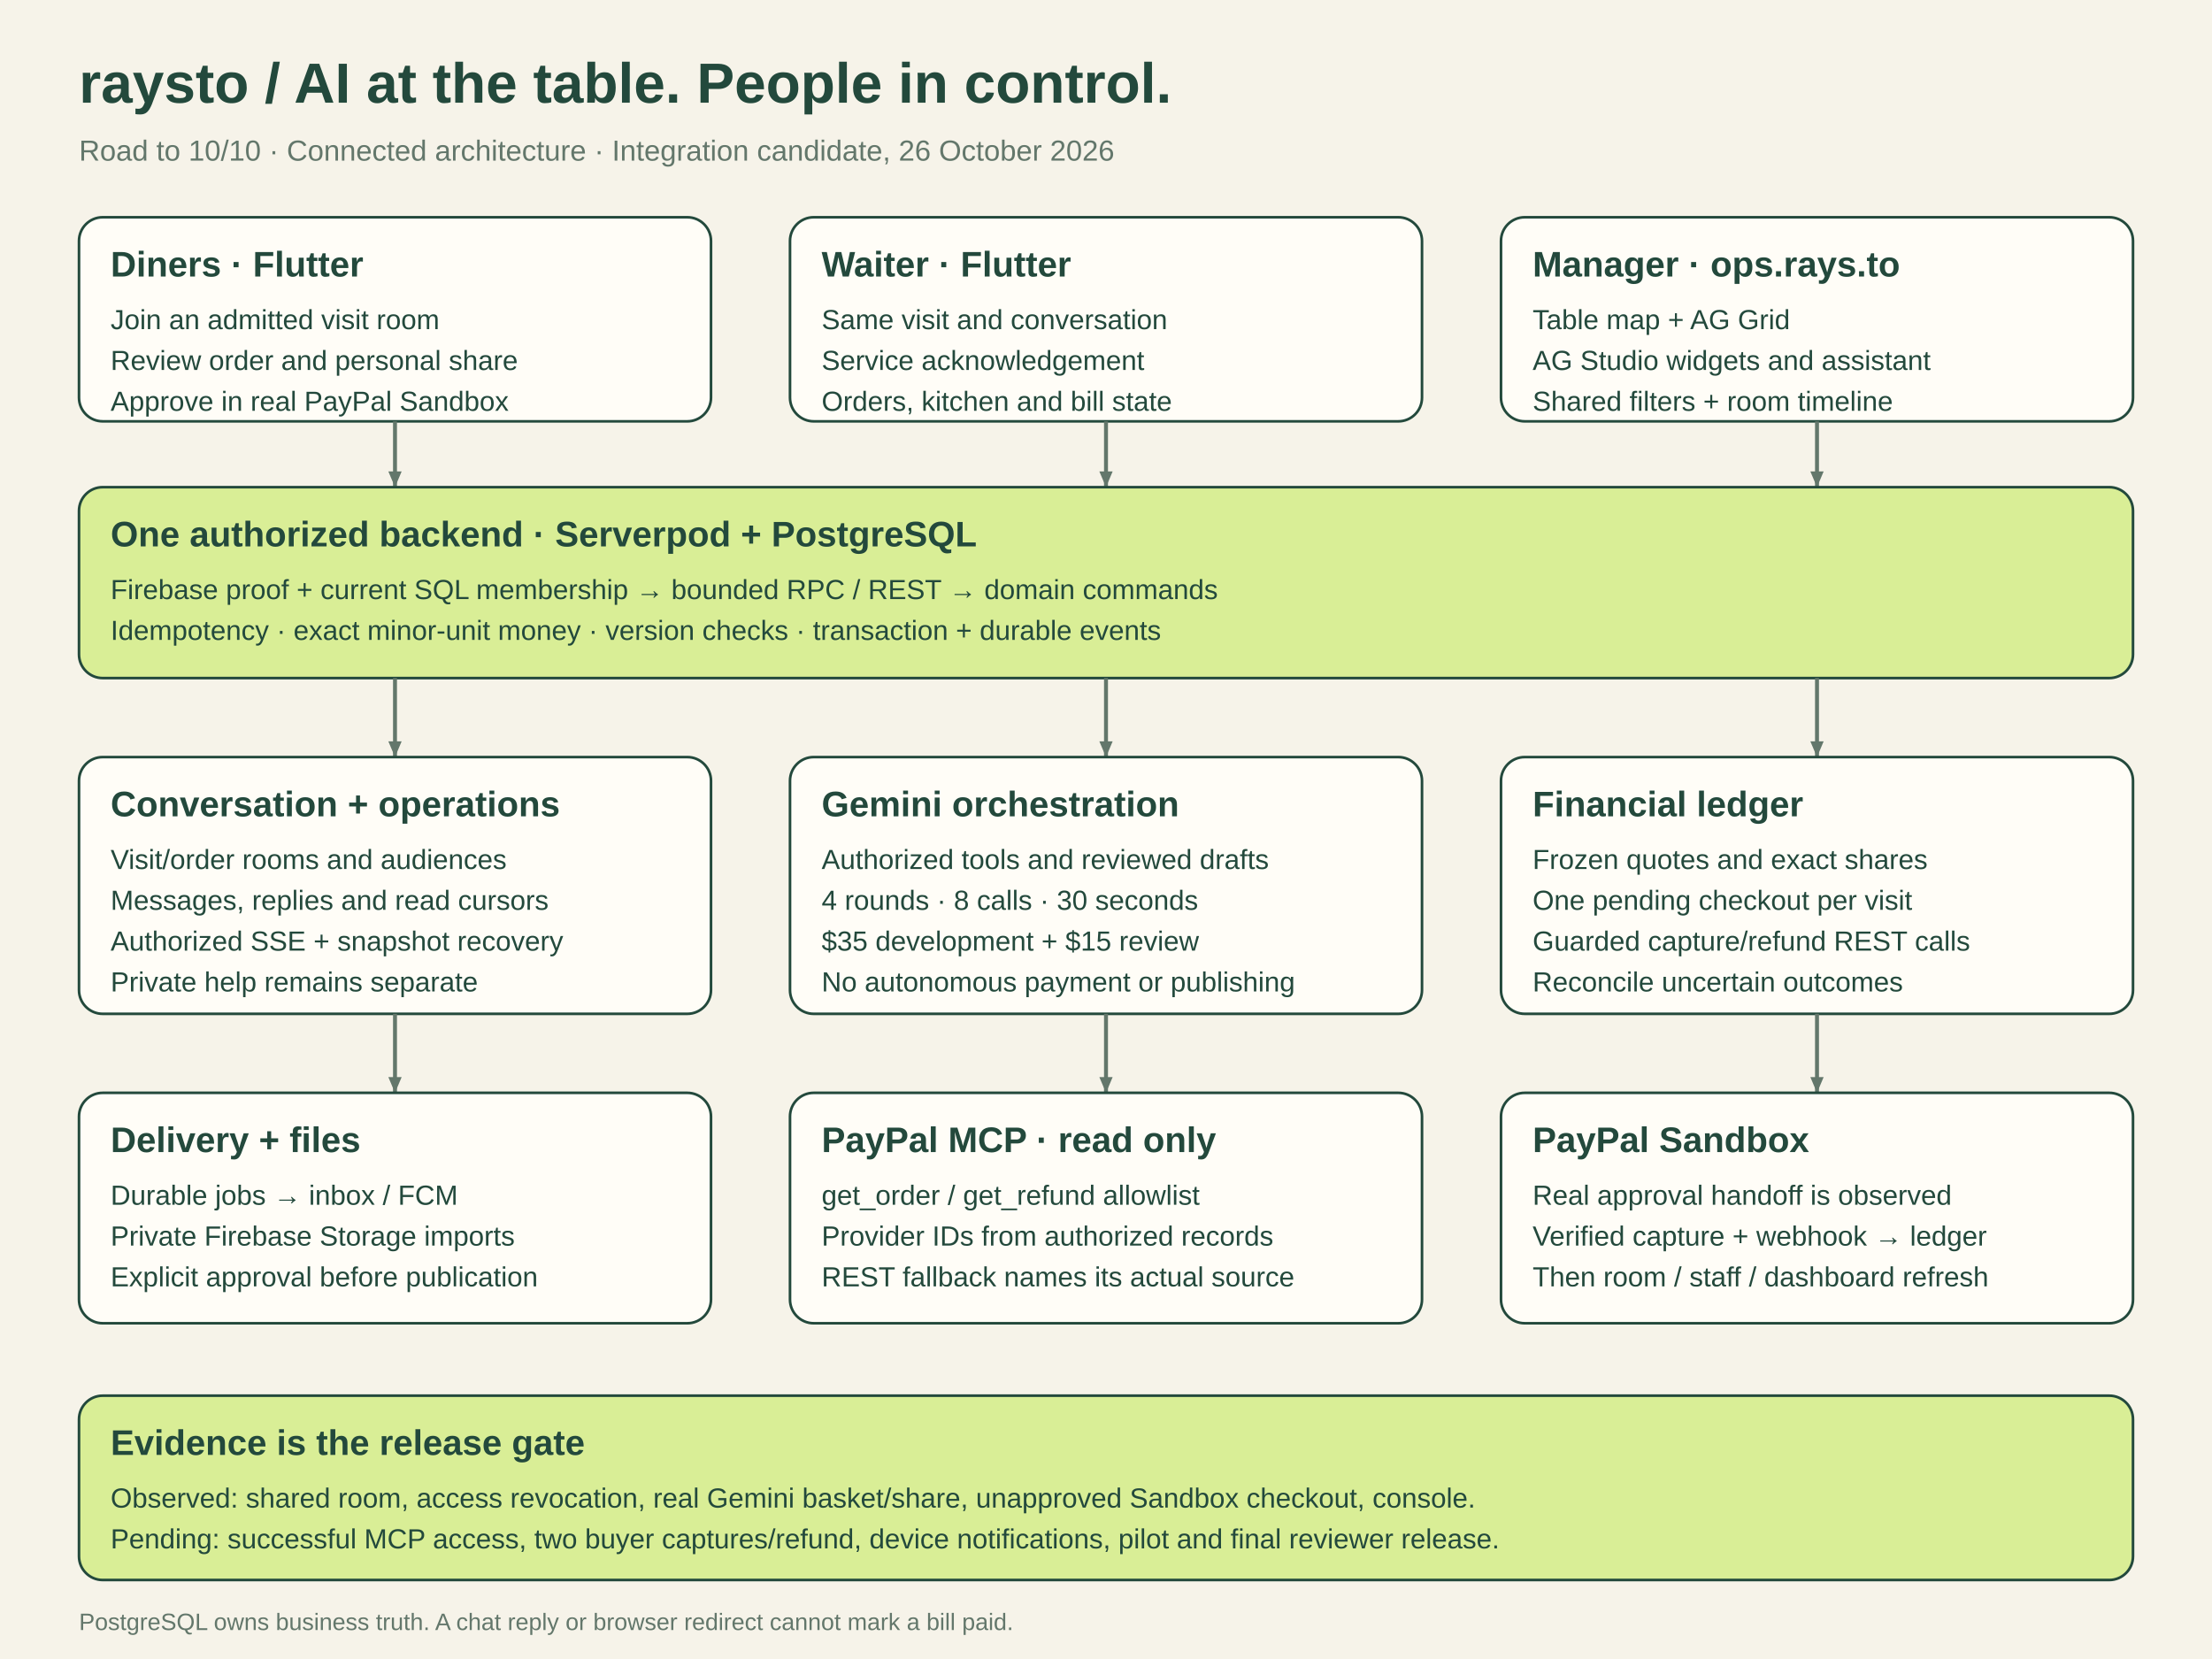
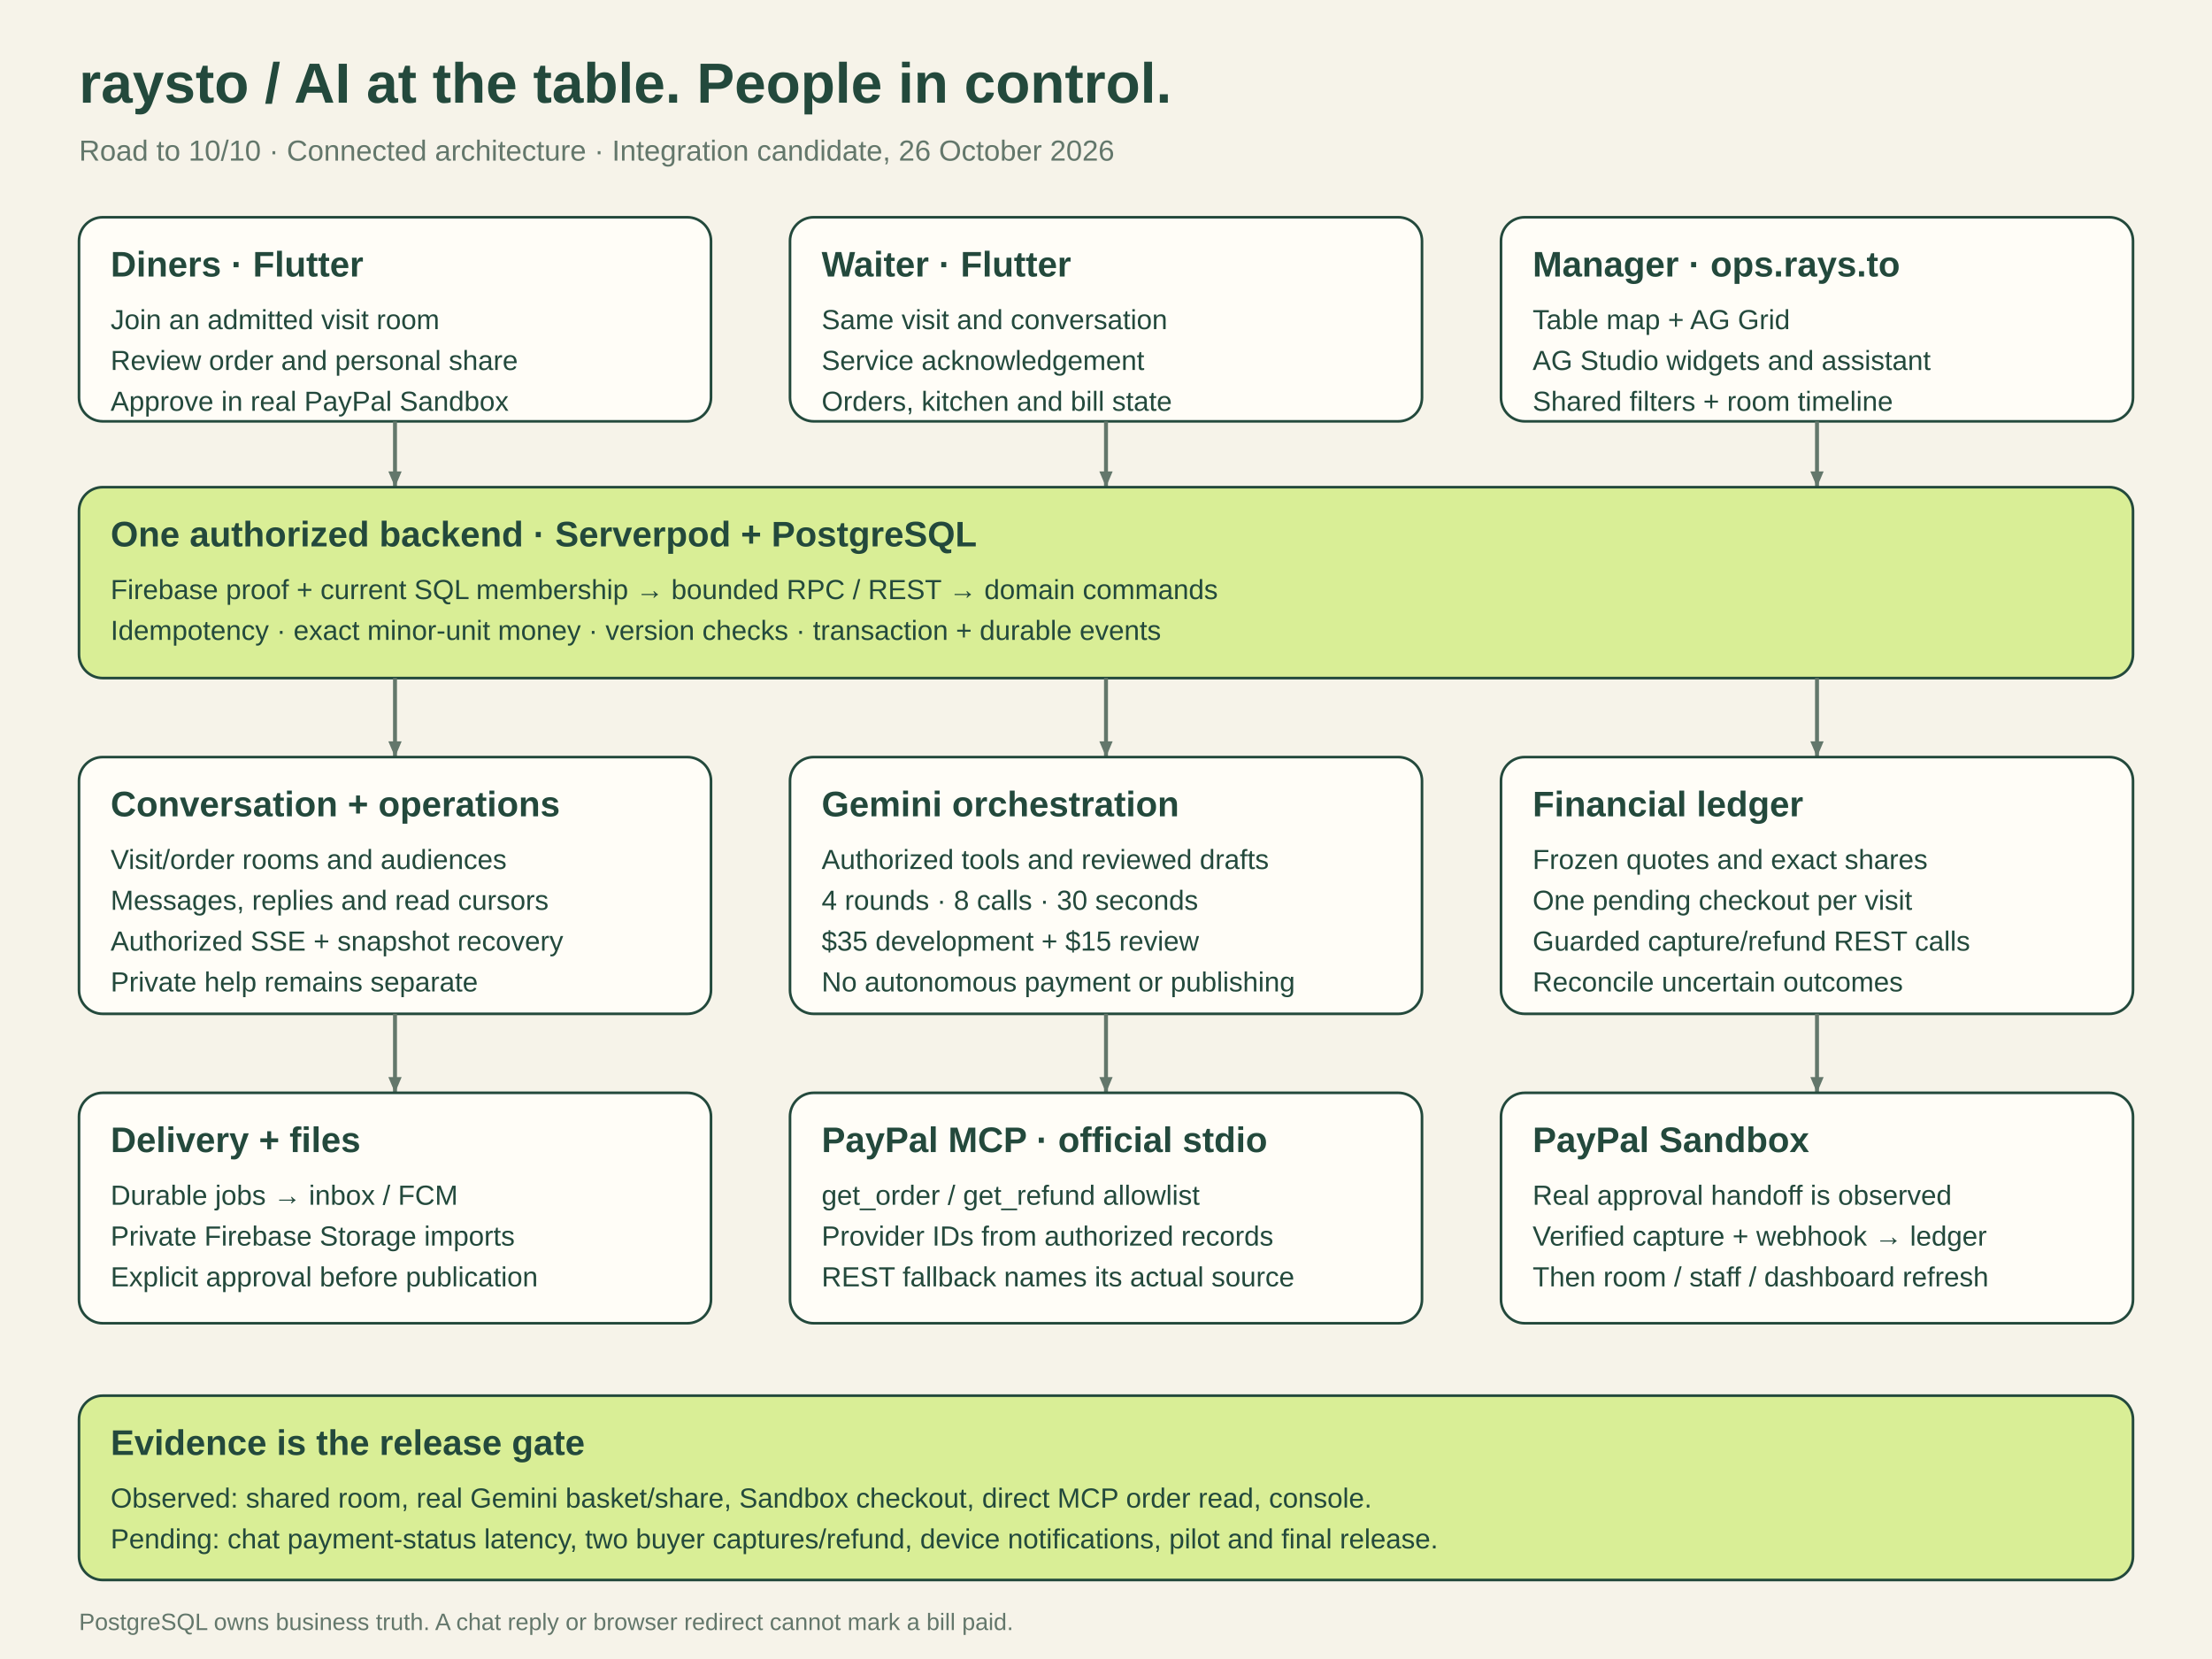
<svg xmlns="http://www.w3.org/2000/svg" width="1680" height="1260" viewBox="0 0 1680 1260">
  <rect width="100%" height="100%" fill="#f6f3e9" />
  <text x="60" y="78" fill="#23493c" font-family="Plus Jakarta Sans,Arial,sans-serif" font-size="43" font-weight="700">raysto  /  AI at the table. People in control.</text>
  <text x="60" y="122" fill="#63776b" font-family="Plus Jakarta Sans,Arial,sans-serif" font-size="22" font-weight="400">Road to 10/10 · Connected architecture · Integration candidate, 26 October 2026</text>
  <rect x="60" y="165" width="480" height="155" rx="18" fill="#fffdf7" stroke="#23493c" stroke-width="2" />
  <text x="84" y="210" fill="#23493c" font-family="Plus Jakarta Sans,Arial,sans-serif" font-size="27" font-weight="700">Diners · Flutter</text>
  <text x="84" y="250" fill="#23493c" font-family="Plus Jakarta Sans,Arial,sans-serif" font-size="21" font-weight="400">Join an admitted visit room</text>
  <text x="84" y="281" fill="#23493c" font-family="Plus Jakarta Sans,Arial,sans-serif" font-size="21" font-weight="400">Review order and personal share</text>
  <text x="84" y="312" fill="#23493c" font-family="Plus Jakarta Sans,Arial,sans-serif" font-size="21" font-weight="400">Approve in real PayPal Sandbox</text>
  <rect x="600" y="165" width="480" height="155" rx="18" fill="#fffdf7" stroke="#23493c" stroke-width="2" />
  <text x="624" y="210" fill="#23493c" font-family="Plus Jakarta Sans,Arial,sans-serif" font-size="27" font-weight="700">Waiter · Flutter</text>
  <text x="624" y="250" fill="#23493c" font-family="Plus Jakarta Sans,Arial,sans-serif" font-size="21" font-weight="400">Same visit and conversation</text>
  <text x="624" y="281" fill="#23493c" font-family="Plus Jakarta Sans,Arial,sans-serif" font-size="21" font-weight="400">Service acknowledgement</text>
  <text x="624" y="312" fill="#23493c" font-family="Plus Jakarta Sans,Arial,sans-serif" font-size="21" font-weight="400">Orders, kitchen and bill state</text>
  <rect x="1140" y="165" width="480" height="155" rx="18" fill="#fffdf7" stroke="#23493c" stroke-width="2" />
  <text x="1164" y="210" fill="#23493c" font-family="Plus Jakarta Sans,Arial,sans-serif" font-size="27" font-weight="700">Manager · ops.rays.to</text>
  <text x="1164" y="250" fill="#23493c" font-family="Plus Jakarta Sans,Arial,sans-serif" font-size="21" font-weight="400">Table map + AG Grid</text>
  <text x="1164" y="281" fill="#23493c" font-family="Plus Jakarta Sans,Arial,sans-serif" font-size="21" font-weight="400">AG Studio widgets and assistant</text>
  <text x="1164" y="312" fill="#23493c" font-family="Plus Jakarta Sans,Arial,sans-serif" font-size="21" font-weight="400">Shared filters + room timeline</text>
  <polyline points="300,320 300,370" stroke="#63776b" stroke-width="3" fill="none" />
  <polygon points="300,370 294.938,358.026 305.062,358.026" fill="#63776b" />
  <polyline points="840,320 840,370" stroke="#63776b" stroke-width="3" fill="none" />
  <polygon points="840,370 834.938,358.026 845.062,358.026" fill="#63776b" />
  <polyline points="1380,320 1380,370" stroke="#63776b" stroke-width="3" fill="none" />
  <polygon points="1380,370 1374.938,358.026 1385.062,358.026" fill="#63776b" />
  <rect x="60" y="370" width="1560" height="145" rx="18" fill="#d9ee96" stroke="#23493c" stroke-width="2" />
  <text x="84" y="415" fill="#23493c" font-family="Plus Jakarta Sans,Arial,sans-serif" font-size="27" font-weight="700">One authorized backend · Serverpod + PostgreSQL</text>
  <text x="84" y="455" fill="#23493c" font-family="Plus Jakarta Sans,Arial,sans-serif" font-size="21" font-weight="400">Firebase proof + current SQL membership → bounded RPC / REST → domain commands</text>
  <text x="84" y="486" fill="#23493c" font-family="Plus Jakarta Sans,Arial,sans-serif" font-size="21" font-weight="400">Idempotency · exact minor-unit money · version checks · transaction + durable events</text>
  <polyline points="300,515 300,575" stroke="#63776b" stroke-width="3" fill="none" />
  <polygon points="300,575 294.938,563.026 305.062,563.026" fill="#63776b" />
  <polyline points="840,515 840,575" stroke="#63776b" stroke-width="3" fill="none" />
  <polygon points="840,575 834.938,563.026 845.062,563.026" fill="#63776b" />
  <polyline points="1380,515 1380,575" stroke="#63776b" stroke-width="3" fill="none" />
  <polygon points="1380,575 1374.938,563.026 1385.062,563.026" fill="#63776b" />
  <rect x="60" y="575" width="480" height="195" rx="18" fill="#fffdf7" stroke="#23493c" stroke-width="2" />
  <text x="84" y="620" fill="#23493c" font-family="Plus Jakarta Sans,Arial,sans-serif" font-size="27" font-weight="700">Conversation + operations</text>
  <text x="84" y="660" fill="#23493c" font-family="Plus Jakarta Sans,Arial,sans-serif" font-size="21" font-weight="400">Visit/order rooms and audiences</text>
  <text x="84" y="691" fill="#23493c" font-family="Plus Jakarta Sans,Arial,sans-serif" font-size="21" font-weight="400">Messages, replies and read cursors</text>
  <text x="84" y="722" fill="#23493c" font-family="Plus Jakarta Sans,Arial,sans-serif" font-size="21" font-weight="400">Authorized SSE + snapshot recovery</text>
  <text x="84" y="753" fill="#23493c" font-family="Plus Jakarta Sans,Arial,sans-serif" font-size="21" font-weight="400">Private help remains separate</text>
  <rect x="600" y="575" width="480" height="195" rx="18" fill="#fffdf7" stroke="#23493c" stroke-width="2" />
  <text x="624" y="620" fill="#23493c" font-family="Plus Jakarta Sans,Arial,sans-serif" font-size="27" font-weight="700">Gemini orchestration</text>
  <text x="624" y="660" fill="#23493c" font-family="Plus Jakarta Sans,Arial,sans-serif" font-size="21" font-weight="400">Authorized tools and reviewed drafts</text>
  <text x="624" y="691" fill="#23493c" font-family="Plus Jakarta Sans,Arial,sans-serif" font-size="21" font-weight="400">4 rounds · 8 calls · 30 seconds</text>
  <text x="624" y="722" fill="#23493c" font-family="Plus Jakarta Sans,Arial,sans-serif" font-size="21" font-weight="400">$35 development + $15 review</text>
  <text x="624" y="753" fill="#23493c" font-family="Plus Jakarta Sans,Arial,sans-serif" font-size="21" font-weight="400">No autonomous payment or publishing</text>
  <rect x="1140" y="575" width="480" height="195" rx="18" fill="#fffdf7" stroke="#23493c" stroke-width="2" />
  <text x="1164" y="620" fill="#23493c" font-family="Plus Jakarta Sans,Arial,sans-serif" font-size="27" font-weight="700">Financial ledger</text>
  <text x="1164" y="660" fill="#23493c" font-family="Plus Jakarta Sans,Arial,sans-serif" font-size="21" font-weight="400">Frozen quotes and exact shares</text>
  <text x="1164" y="691" fill="#23493c" font-family="Plus Jakarta Sans,Arial,sans-serif" font-size="21" font-weight="400">One pending checkout per visit</text>
  <text x="1164" y="722" fill="#23493c" font-family="Plus Jakarta Sans,Arial,sans-serif" font-size="21" font-weight="400">Guarded capture/refund REST calls</text>
  <text x="1164" y="753" fill="#23493c" font-family="Plus Jakarta Sans,Arial,sans-serif" font-size="21" font-weight="400">Reconcile uncertain outcomes</text>
  <polyline points="300,770 300,830" stroke="#63776b" stroke-width="3" fill="none" />
  <polygon points="300,830 294.938,818.026 305.062,818.026" fill="#63776b" />
  <polyline points="840,770 840,830" stroke="#63776b" stroke-width="3" fill="none" />
  <polygon points="840,830 834.938,818.026 845.062,818.026" fill="#63776b" />
  <polyline points="1380,770 1380,830" stroke="#63776b" stroke-width="3" fill="none" />
  <polygon points="1380,830 1374.938,818.026 1385.062,818.026" fill="#63776b" />
  <rect x="60" y="830" width="480" height="175" rx="18" fill="#fffdf7" stroke="#23493c" stroke-width="2" />
  <text x="84" y="875" fill="#23493c" font-family="Plus Jakarta Sans,Arial,sans-serif" font-size="27" font-weight="700">Delivery + files</text>
  <text x="84" y="915" fill="#23493c" font-family="Plus Jakarta Sans,Arial,sans-serif" font-size="21" font-weight="400">Durable jobs → inbox / FCM</text>
  <text x="84" y="946" fill="#23493c" font-family="Plus Jakarta Sans,Arial,sans-serif" font-size="21" font-weight="400">Private Firebase Storage imports</text>
  <text x="84" y="977" fill="#23493c" font-family="Plus Jakarta Sans,Arial,sans-serif" font-size="21" font-weight="400">Explicit approval before publication</text>
  <rect x="600" y="830" width="480" height="175" rx="18" fill="#fffdf7" stroke="#23493c" stroke-width="2" />
-   <text x="624" y="875" fill="#23493c" font-family="Plus Jakarta Sans,Arial,sans-serif" font-size="27" font-weight="700">PayPal MCP · read only</text>
+   <text x="624" y="875" fill="#23493c" font-family="Plus Jakarta Sans,Arial,sans-serif" font-size="27" font-weight="700">PayPal MCP · official stdio</text>
  <text x="624" y="915" fill="#23493c" font-family="Plus Jakarta Sans,Arial,sans-serif" font-size="21" font-weight="400">get_order / get_refund allowlist</text>
  <text x="624" y="946" fill="#23493c" font-family="Plus Jakarta Sans,Arial,sans-serif" font-size="21" font-weight="400">Provider IDs from authorized records</text>
  <text x="624" y="977" fill="#23493c" font-family="Plus Jakarta Sans,Arial,sans-serif" font-size="21" font-weight="400">REST fallback names its actual source</text>
  <rect x="1140" y="830" width="480" height="175" rx="18" fill="#fffdf7" stroke="#23493c" stroke-width="2" />
  <text x="1164" y="875" fill="#23493c" font-family="Plus Jakarta Sans,Arial,sans-serif" font-size="27" font-weight="700">PayPal Sandbox</text>
  <text x="1164" y="915" fill="#23493c" font-family="Plus Jakarta Sans,Arial,sans-serif" font-size="21" font-weight="400">Real approval handoff is observed</text>
  <text x="1164" y="946" fill="#23493c" font-family="Plus Jakarta Sans,Arial,sans-serif" font-size="21" font-weight="400">Verified capture + webhook → ledger</text>
  <text x="1164" y="977" fill="#23493c" font-family="Plus Jakarta Sans,Arial,sans-serif" font-size="21" font-weight="400">Then room / staff / dashboard refresh</text>
  <rect x="60" y="1060" width="1560" height="140" rx="18" fill="#d9ee96" stroke="#23493c" stroke-width="2" />
  <text x="84" y="1105" fill="#23493c" font-family="Plus Jakarta Sans,Arial,sans-serif" font-size="27" font-weight="700">Evidence is the release gate</text>
-   <text x="84" y="1145" fill="#23493c" font-family="Plus Jakarta Sans,Arial,sans-serif" font-size="21" font-weight="400">Observed: shared room, access revocation, real Gemini basket/share, unapproved Sandbox checkout, console.</text>
-   <text x="84" y="1176" fill="#23493c" font-family="Plus Jakarta Sans,Arial,sans-serif" font-size="21" font-weight="400">Pending: successful MCP access, two buyer captures/refund, device notifications, pilot and final reviewer release.</text>
+   <text x="84" y="1145" fill="#23493c" font-family="Plus Jakarta Sans,Arial,sans-serif" font-size="21" font-weight="400">Observed: shared room, real Gemini basket/share, Sandbox checkout, direct MCP order read, console.</text>
+   <text x="84" y="1176" fill="#23493c" font-family="Plus Jakarta Sans,Arial,sans-serif" font-size="21" font-weight="400">Pending: chat payment-status latency, two buyer captures/refund, device notifications, pilot and final release.</text>
  <text x="60" y="1238" fill="#63776b" font-family="Plus Jakarta Sans,Arial,sans-serif" font-size="18" font-weight="400">PostgreSQL owns business truth. A chat reply or browser redirect cannot mark a bill paid.</text>
</svg>
